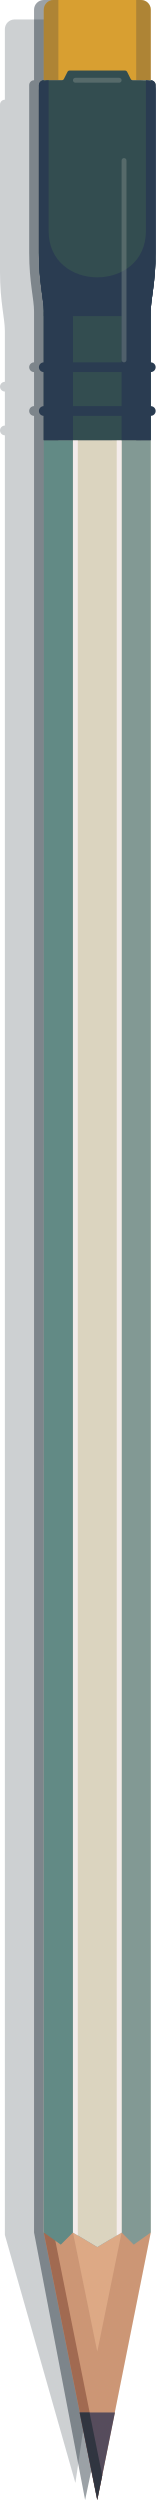
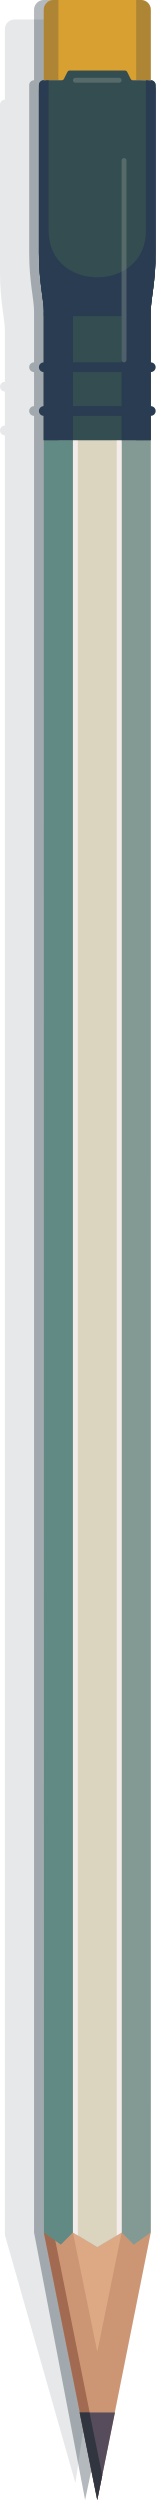
<svg xmlns="http://www.w3.org/2000/svg" width="64" height="1028" viewBox="0 0 64 1028" fill="none">
  <path d="M56 128H24V181H56V128Z" fill="#364E51" />
-   <path opacity="0.2" d="M46 136C46 131 48 124 48 112V45V43C48 41.9 47.1 41 46 41V12C46 9.79 44.21 8 42 8H6C3.79 8 2 9.79 2 12V41C0.9 41 0 41.9 0 43V112C0 124 2 131 2 136V157C0.9 157 0 157.9 0 159C0 160.1 0.9 161 2 161V175C0.9 175 0 175.9 0 177C0 178.1 0.9 179 2 179V919L31 1021L46 919V179C47.1 179 48 178.1 48 177C48 175.9 47.1 175 46 175V161C47.1 161 48 160.1 48 159C48 157.9 47.1 157 46 157V136Z" fill="#041320" />
-   <path opacity="0.4" d="M58 128C58 123 60 116 60 104V35C60 33.9 59.1 33 58 33V4C58 1.79 56.21 0 54 0H18C15.79 0 14 1.79 14 4V33C12.9 33 12 33.9 12 35V104C12 116 14 123 14 128V130V149C12.9 149 12 149.9 12 151C12 152.1 12.9 153 14 153V167C12.9 167 12 167.9 12 169C12 170.1 12.9 171 14 171V918L35 1028L58 918V171C59.1 171 60 170.1 60 169C60 167.9 59.1 167 58 167V153C59.1 153 60 152.1 60 151C60 149.9 59.1 149 58 149V130V128Z" fill="#041320" />
+   <path opacity="0.1" d="M46 136C46 131 48 124 48 112V45V43C48 41.9 47.1 41 46 41V12C46 9.79 44.21 8 42 8H6C3.79 8 2 9.79 2 12V41C0.9 41 0 41.9 0 43V112C0 124 2 131 2 136V157C0.9 157 0 157.9 0 159C0 160.1 0.9 161 2 161V175C0.9 175 0 175.9 0 177C0 178.1 0.9 179 2 179V919L31 1021L46 919V179C47.1 179 48 178.1 48 177C48 175.9 47.1 175 46 175V161C47.1 161 48 160.1 48 159C48 157.9 47.1 157 46 157V136Z" fill="#041320" />
+   <path opacity="0.3" d="M58 128C58 123 60 116 60 104V35C60 33.9 59.1 33 58 33V4C58 1.79 56.21 0 54 0H18C15.79 0 14 1.79 14 4V33C12.9 33 12 33.9 12 35V104C12 116 14 123 14 128V130V149C12.9 149 12 149.9 12 151C12 152.1 12.9 153 14 153V167C12.9 167 12 167.9 12 169C12 170.1 12.9 171 14 171V918L35 1028L58 918V171C59.1 171 60 170.1 60 169C60 167.9 59.1 167 58 167V153C59.1 153 60 152.1 60 151C60 149.9 59.1 149 58 149V130V128Z" fill="#041320" />
  <path d="M18 918H30L40 924L50 918H62L40 1028L18 918Z" fill="#DDA985" />
  <path opacity="0.6" d="M22.08 918H18L40 1028L42.04 1017.89L22.08 918Z" fill="#854C39" />
  <path opacity="0.2" d="M62 918H50L40 967L30 918H18L40 1028L62 918Z" fill="#854C39" />
  <path d="M47.27 992L39.99 1028L32.73 992H47.27Z" fill="#564C5C" />
  <path opacity="0.8" d="M36.81 992H32.73L40 1027.98L42.04 1017.88L36.81 992Z" fill="#272F39" />
  <path d="M32.64 992L39.9 1028L39.91 1027.98L32.65 992H32.64Z" fill="#564C5C" />
  <path opacity="0.1" d="M39.91 1027.98V1028L41.95 1017.89V1017.87L39.91 1027.98Z" fill="#272F39" />
  <path d="M62 181H18.09L18 918H30L40 924L50 918H61.91L62 181Z" fill="#DBD4BF" />
  <path d="M62 918V181H50V918L55 923L62 918Z" fill="#829994" />
  <path d="M30 181H18V918L25 923L30 918V181Z" fill="#628A85" />
  <path d="M30 918V181H32V919.2L30 918Z" fill="#F4ECEB" />
  <path d="M48 919.2V181H50V918L48 919.2Z" fill="#F4ECEB" />
  <path d="M18 4V33H62V4C62 1.79 60.21 0 58 0H22C19.79 0 18 1.79 18 4Z" fill="#D89F31" />
  <path opacity="0.4" d="M58 0H56V33H62V4C62 1.79 60.21 0 58 0Z" fill="#6E5C3C" />
  <path d="M24 128H18V181H24V128Z" fill="#2A3C51" />
  <path d="M62 128H56V181H62V128Z" fill="#2A3C51" />
  <path opacity="0.4" d="M24 0H22C19.79 0 18 1.79 18 4V33H24V0Z" fill="#6E5C3C" />
  <path d="M62 128H18V130H62V128Z" fill="#2A3C51" />
  <path d="M64 104V35C64 33.9 63.1 33 62 33H54.62C54.24 33 53.89 32.79 53.73 32.45L52.28 29.56C52.11 29.22 51.76 29.01 51.39 29.01H28.63C28.25 29.01 27.9 29.22 27.74 29.56L26.29 32.45C26.12 32.79 25.77 33 25.4 33H18C16.9 33 16 33.9 16 35V104C16 116 18 123 18 128V181H62V128C62 123 64 116 64 104Z" fill="#334D50" />
  <path d="M18 128C18 123 16 116 16 104V35C16 33.9 16.9 33 18 33V128Z" fill="#2A3C51" />
  <path d="M62 128C62 123 64 116 64 104V35C64 33.9 63.1 33 62 33V128Z" fill="#2A3C51" />
  <path d="M16 104C16 116 18 123 18 128H62C62 123 64 116 64 104C64 130.67 16 130.67 16 104Z" fill="#2A3C51" />
  <path d="M50 181H62V171C63.1 171 64 170.1 64 169C64 167.9 63.1 167 62 167V153C63.1 153 64 152.1 64 151C64 149.9 63.1 149 62 149V130V128C62 123 64 116 64 104V37C64 34.79 62.21 33 60 33V95C60 120.39 20 120.39 20 95V33C17.79 33 16 34.79 16 37V104C16 116 18 123 18 128V130V149C16.9 149 16 149.9 16 151C16 152.1 16.9 153 18 153V167C16.9 167 16 167.9 16 169C16 170.1 16.9 171 18 171V181H30V171H50V181ZM30 130H50V149H30V130ZM30 167V153H50V167H30Z" fill="#2A3C51" />
  <path opacity="0.4" d="M50 148V66C50 65.45 50.45 65 51 65C51.55 65 52 65.45 52 66V148C52 148.55 51.55 149 51 149C50.45 149 50 148.55 50 148Z" fill="#8A9792" />
  <path opacity="0.4" d="M49 34H31C30.45 34 30 33.55 30 33C30 32.45 30.45 32 31 32H49C49.55 32 50 32.45 50 33C50 33.55 49.55 34 49 34Z" fill="#8A9792" />
</svg>
